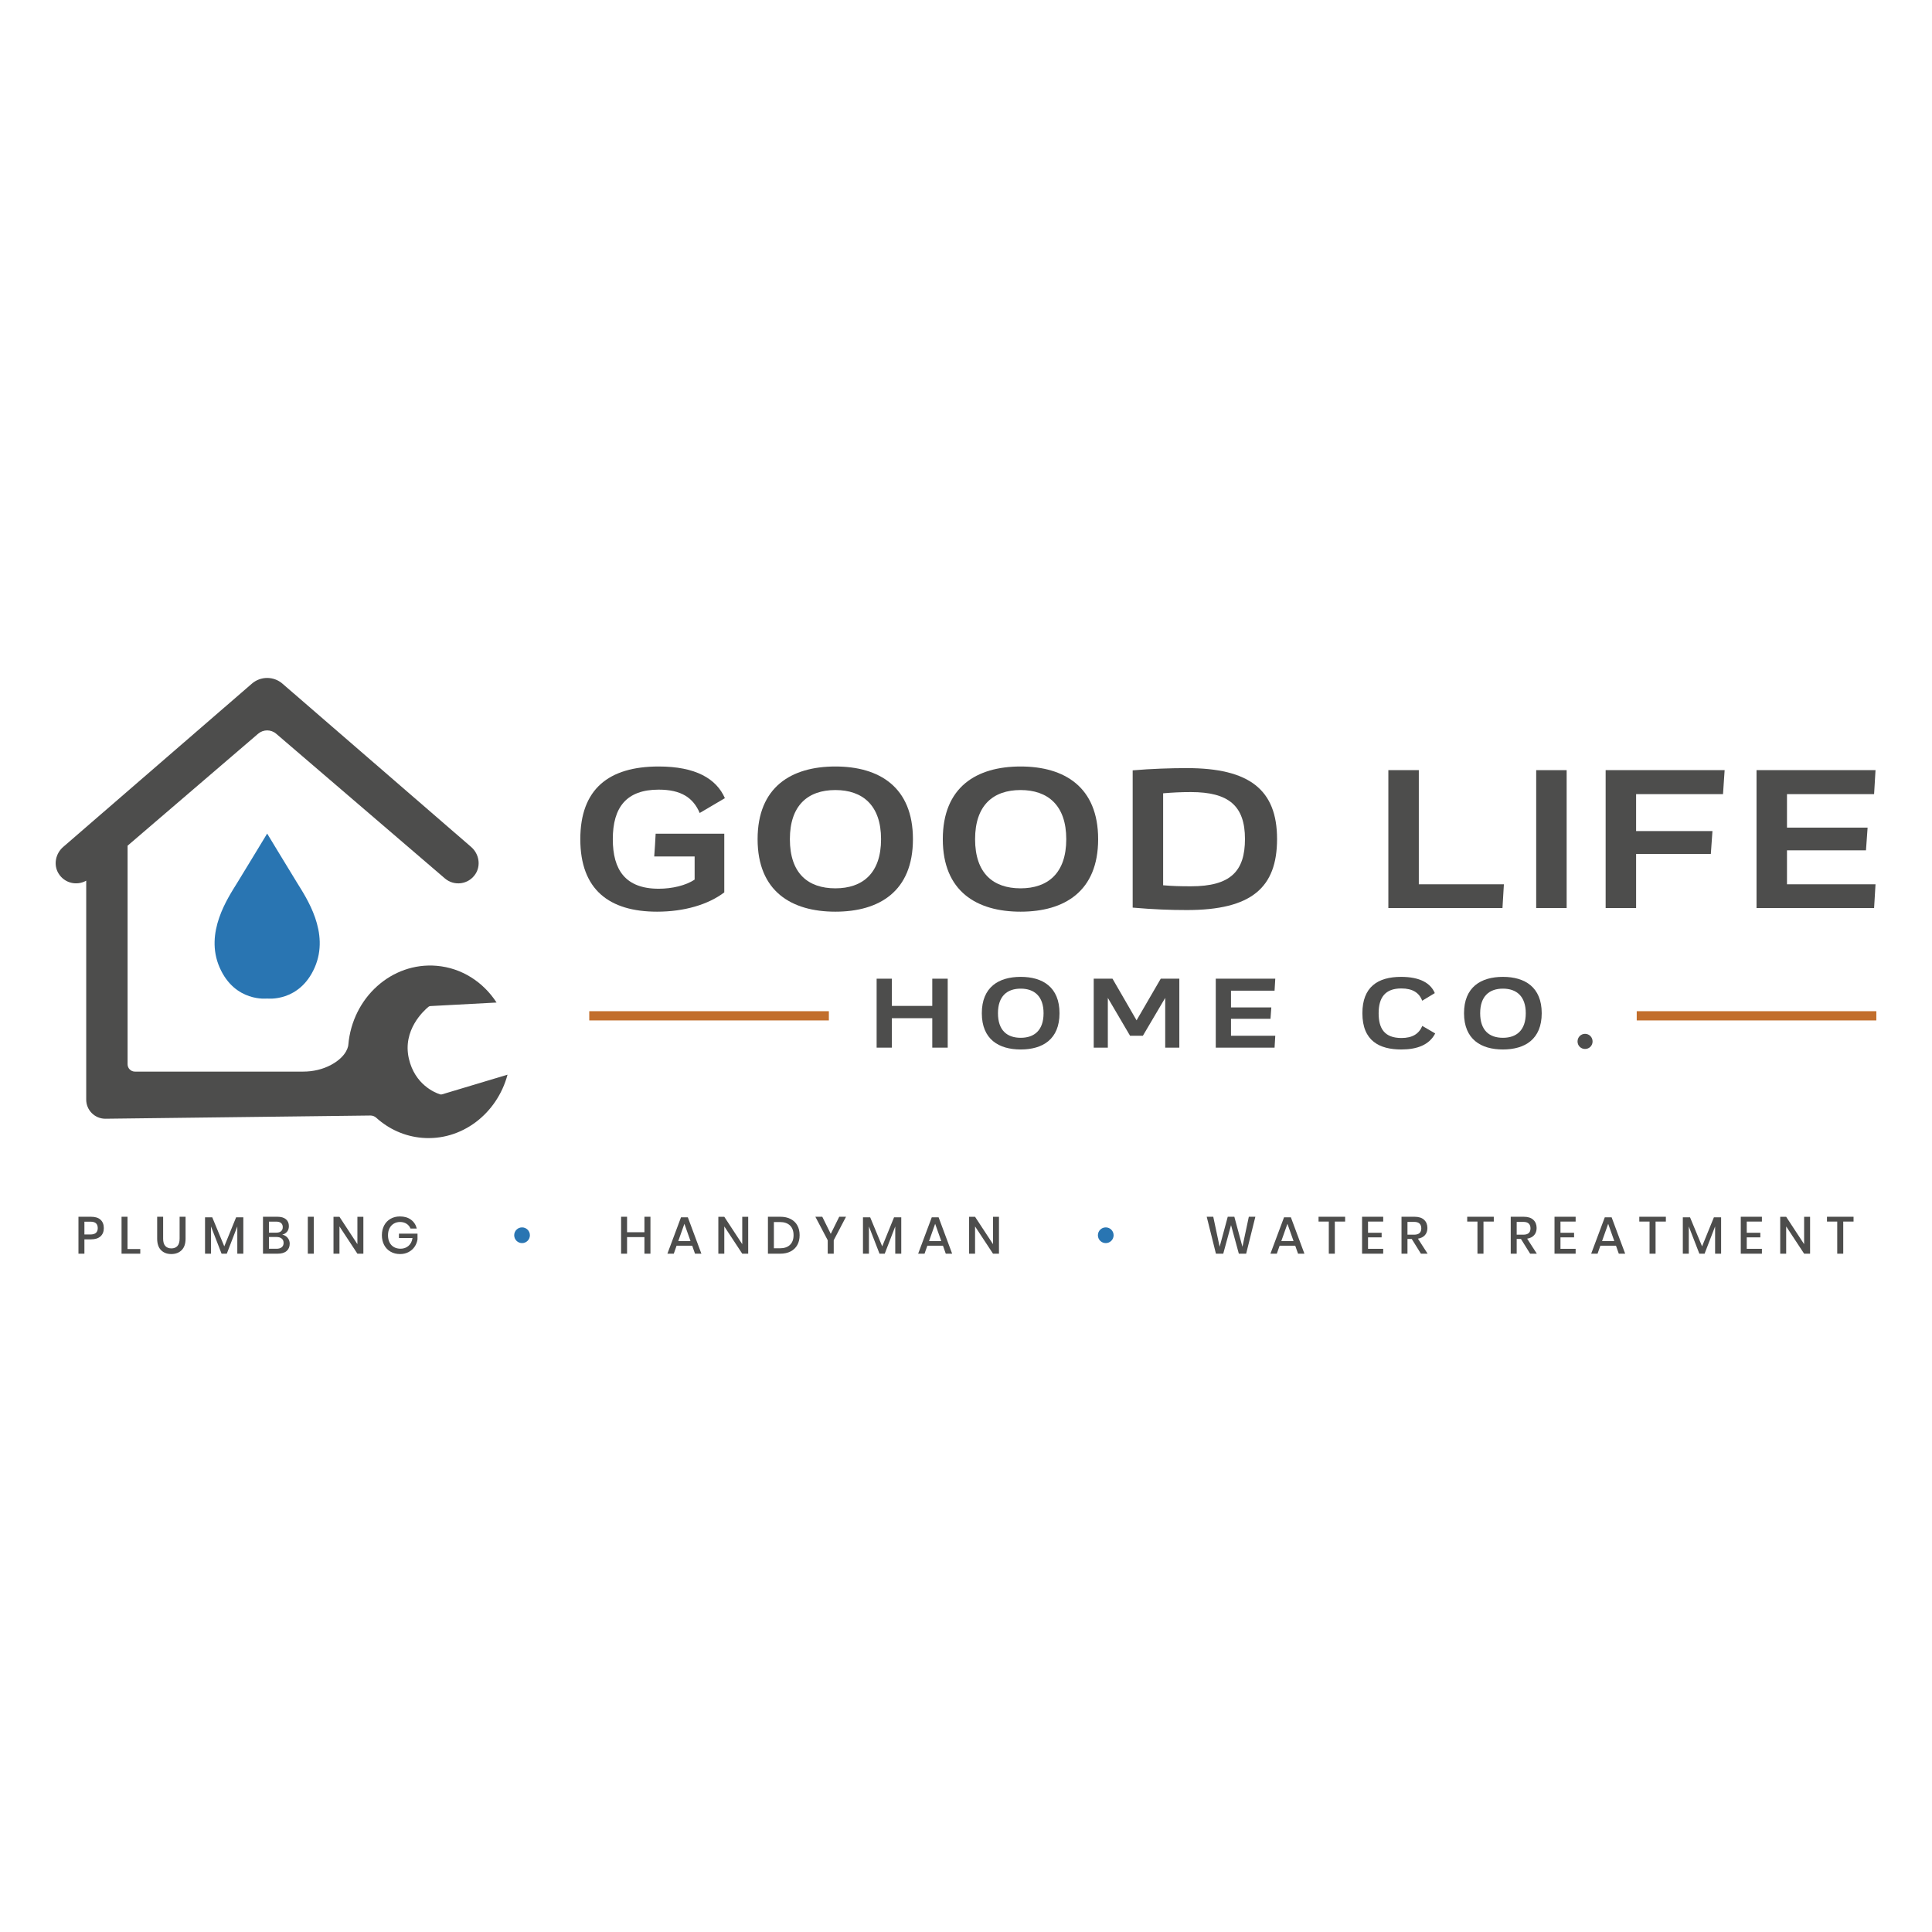
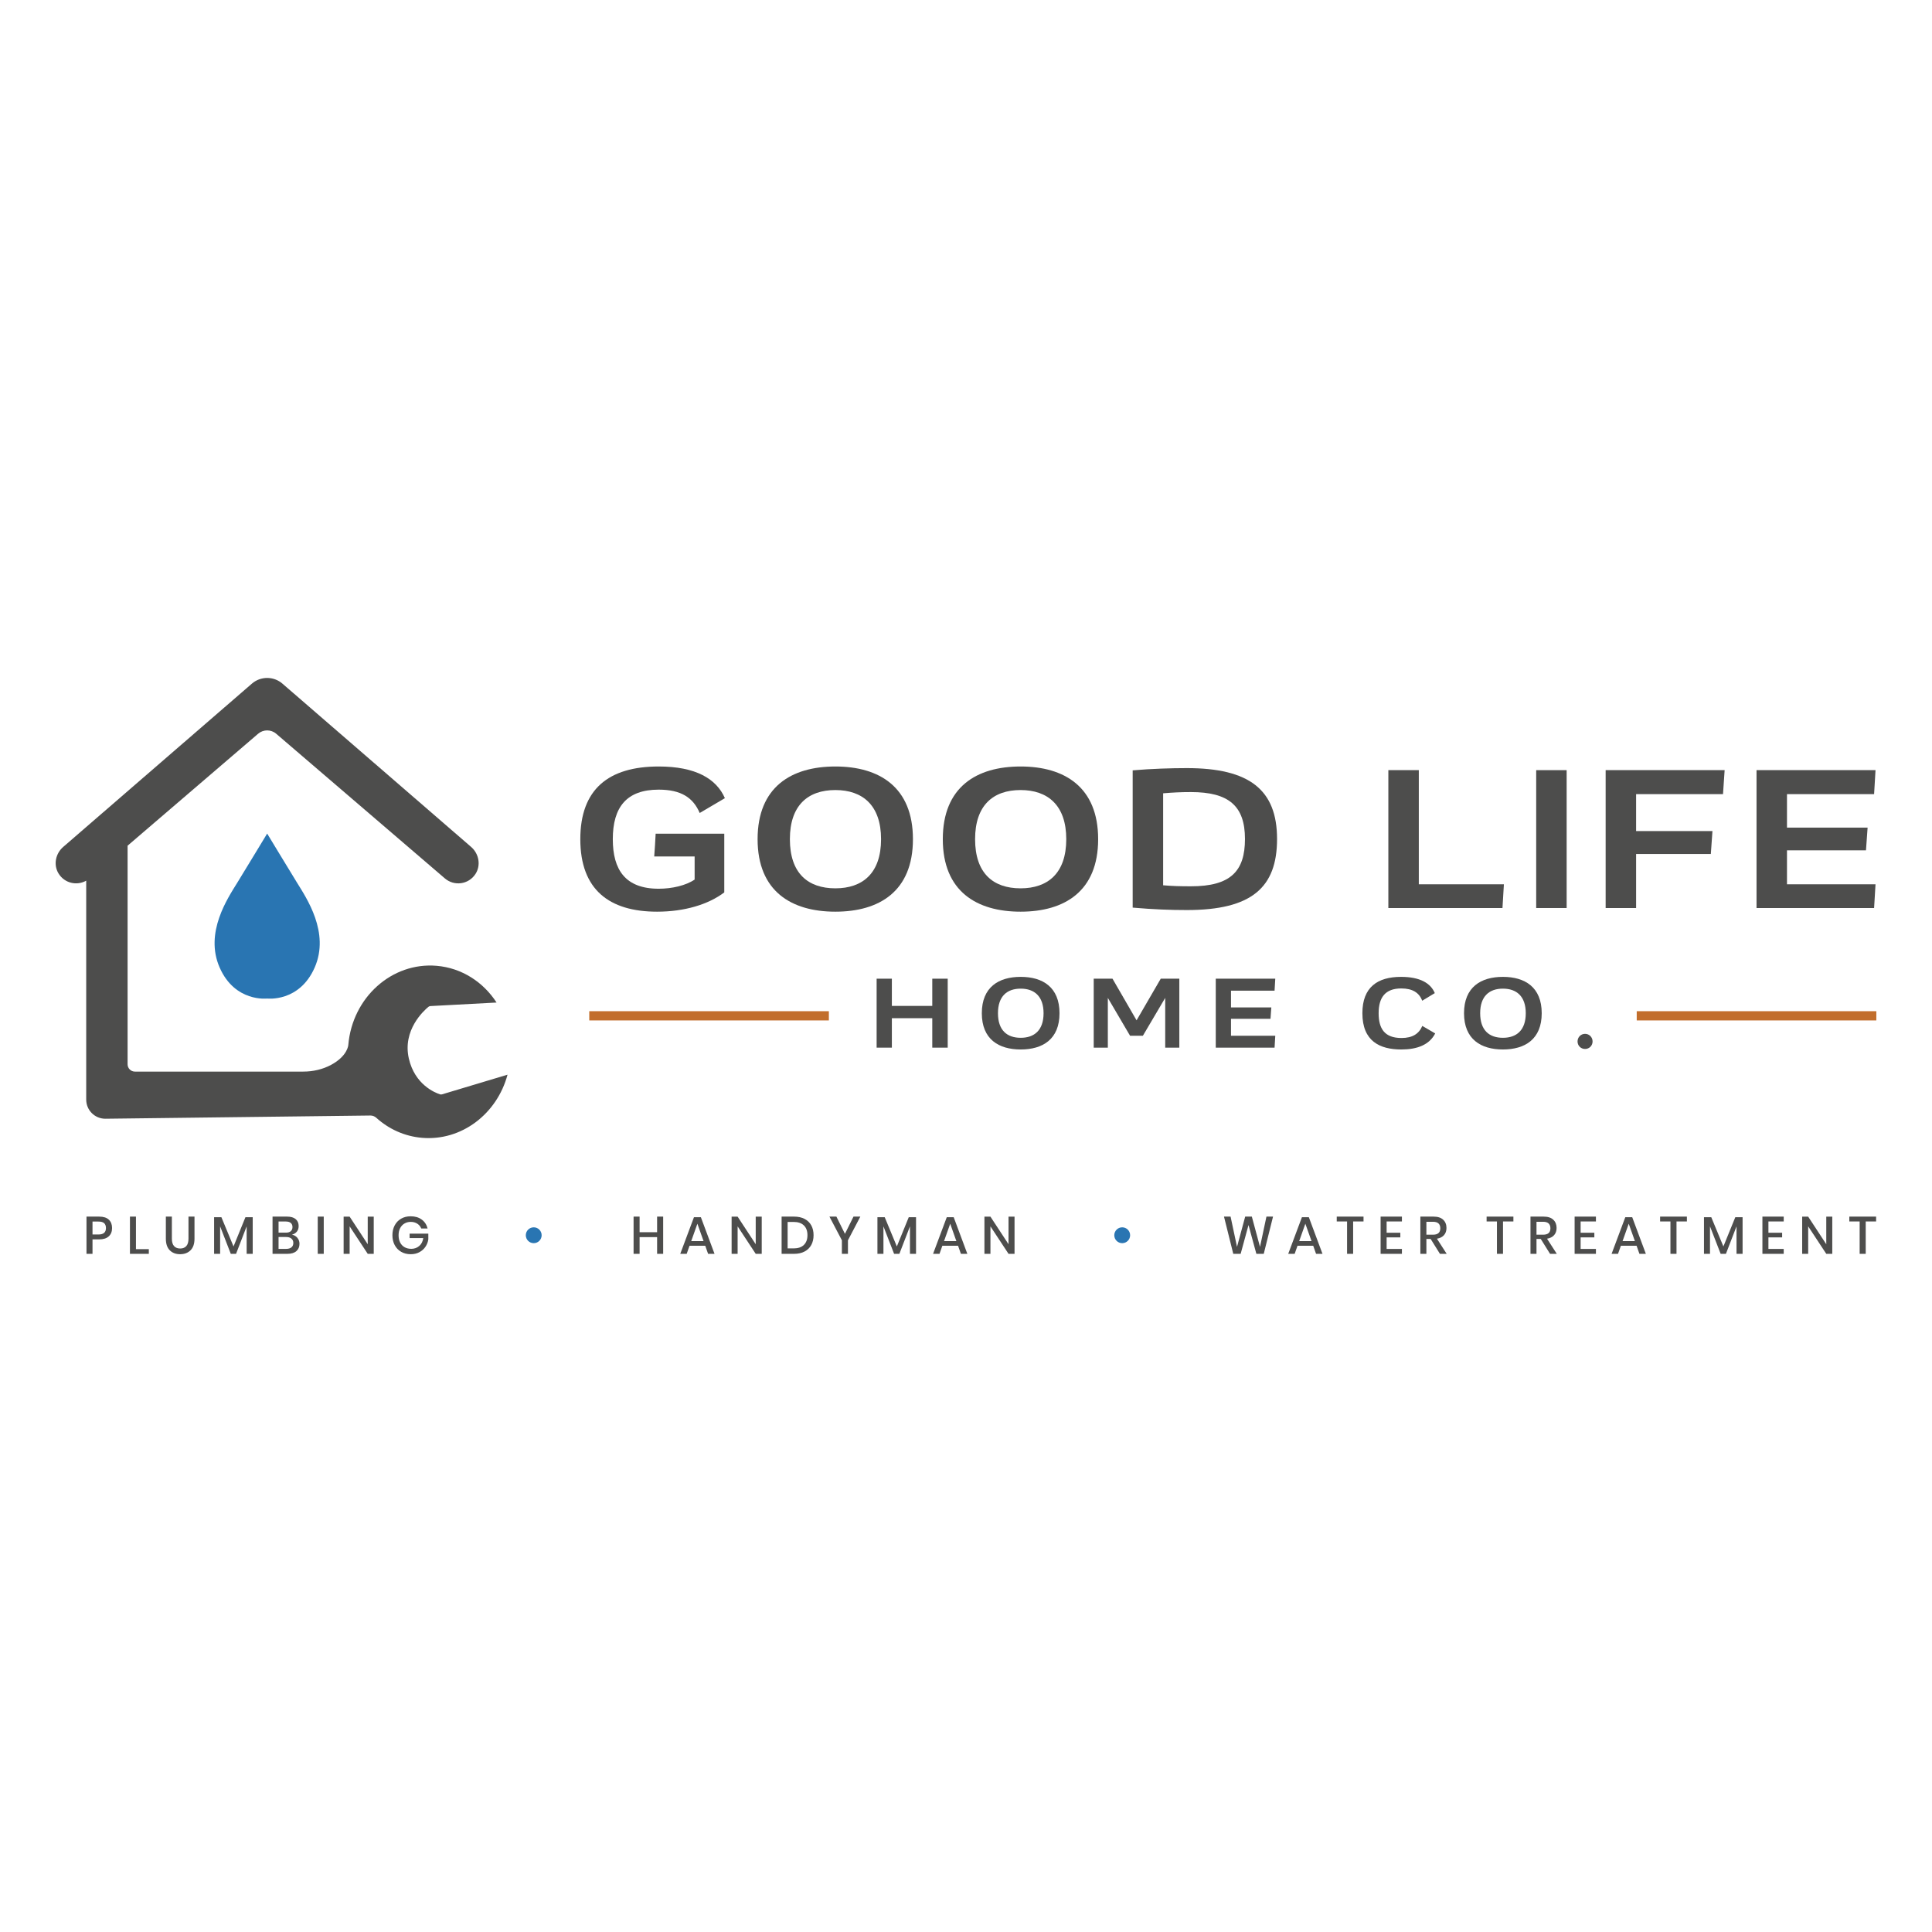
<svg xmlns="http://www.w3.org/2000/svg" id="_x31_" width="1200" height="1200" version="1.1" viewBox="0 0 1200 1200">
  <g>
    <path d="M184.481,548.236c-5.855-9.515-18.542-30.497-18.542-30.497,0,0-12.687,20.982-18.542,30.497-5.855,9.515-20.494,30.985-10.979,52.699,9.515,21.714,29.521,19.274,29.521,19.274,0,0,20.006,2.44,29.521-19.274,9.515-21.714-5.123-43.184-10.979-52.699Z" fill="#2975b2" />
    <path d="M274.543,679.72c-.412.124-.841.122-1.251-.01-3.008-.97-15.643-5.96-19.359-22.255-4.026-17.653,9.272-29.708,12.177-32.095.349-.287.771-.447,1.222-.471l41.09-2.193c-8.215-12.696-21.556-21.484-37.217-22.816-27.789-2.365-52.352,19.634-54.863,49.137,0,0-.287,6.739-10.572,12.324-5.334,2.896-11.371,4.247-17.44,4.247h-104.529c-2.515,0-4.554-2.039-4.554-4.554v-135.758l81.086-69.538c3.226-2.766,7.987-2.766,11.212,0l104.795,89.87c5.76,4.94,14.651,3.821,18.948-2.71,3.545-5.389,2.211-12.642-2.669-16.86-25.109-21.701-92.255-79.827-117.187-101.411-5.45-4.718-13.535-4.718-18.985,0-24.934,21.586-92.086,79.717-117.191,101.415-4.751,4.106-6.182,11.111-2.91,16.471,3.748,6.137,11.42,7.785,17.202,4.483v135.997c0,6.558,5.316,11.873,11.873,11.873l164.668-1.995c1.357-.016,2.648.514,3.656,1.424,7.705,6.952,17.471,11.497,28.368,12.425,24.569,2.091,46.604-14.869,53.119-39.215l-40.688,12.217Z" fill="#4d4d4c" />
    <g>
      <rect x="365.999" y="628.077" width="148.826" height="5.733" fill="#c26e2c" />
      <rect x="1016.601" y="628.077" width="148.825" height="5.733" fill="#c26e2c" />
    </g>
    <g>
      <path d="M434.603,504.964c-4.036-9.46-11.478-14.504-25.478-14.504-19.928,0-28.504,10.846-28.504,30.774,0,19.045,7.819,30.774,28.504,30.774,8.324,0,16.901-2.018,22.324-5.676v-14.378h-25.099c.126-.63.883-13.369.883-14.125h42.63v36.45c-9.964,7.567-24.847,11.982-41.747,11.982-29.639,0-47.675-13.622-47.675-45.027,0-31.026,17.532-45.153,48.684-45.153,22.955,0,35.819,7.567,41.117,19.675l-15.639,9.208Z" fill="#4d4d4c" />
      <path d="M518.863,476.081c27.242,0,48.179,12.739,48.179,45.153s-20.937,45.027-48.179,45.027-48.306-12.613-48.306-45.027,20.937-45.153,48.306-45.153ZM518.863,551.756c16.901,0,28.378-9.334,28.378-30.522,0-21.063-11.477-30.522-28.378-30.522-17.027,0-28.252,9.46-28.252,30.522,0,21.189,11.225,30.522,28.252,30.522Z" fill="#4d4d4c" />
      <path d="M633.899,476.081c27.242,0,48.179,12.739,48.179,45.153s-20.937,45.027-48.179,45.027-48.306-12.613-48.306-45.027,20.937-45.153,48.306-45.153ZM633.899,551.756c16.901,0,28.378-9.334,28.378-30.522,0-21.063-11.477-30.522-28.378-30.522-17.027,0-28.252,9.46-28.252,30.522,0,21.189,11.225,30.522,28.252,30.522Z" fill="#4d4d4c" />
      <path d="M703.527,478.477c11.604-1.009,23.964-1.388,33.675-1.388,38.72,0,55.999,13.37,55.999,44.018,0,30.143-15.765,44.144-55.999,44.144-10.342,0-20.432-.379-33.675-1.514v-85.26ZM722.447,492.73v57.134c5.928.505,10.72.631,17.279.631,24.595,0,33.549-9.333,33.549-29.387,0-20.559-10.09-29.135-33.549-29.135-6.432,0-11.099.252-17.279.757Z" fill="#4d4d4c" />
      <path d="M881.25,478.352v70.882h52.846l-.883,14.756h-70.882v-85.638h18.919Z" fill="#4d4d4c" />
      <path d="M973.076,478.352v85.638h-18.919v-85.638h18.919Z" fill="#4d4d4c" />
      <path d="M1071.203,478.352l-1.009,14.882h-53.981v22.955h47.423l-1.01,14.251h-46.413v33.549h-18.919v-85.638h73.909Z" fill="#4d4d4c" />
      <path d="M1164.037,563.99h-73.027v-85.638h73.909l-.883,14.882h-54.107v20.811h50.071l-1.009,14.126h-49.063v21.063h54.99l-.883,14.756Z" fill="#4d4d4c" />
    </g>
    <g>
      <path d="M553.951,607.884v16.904h25.104v-16.904h9.587v42.829h-9.587v-18.292h-25.104v18.292h-9.461v-42.829h9.461Z" fill="#4d4d4c" />
      <path d="M633.984,606.748c13.625,0,24.096,6.371,24.096,22.582s-10.47,22.518-24.096,22.518-24.158-6.308-24.158-22.518,10.471-22.582,24.158-22.582ZM633.984,644.594c8.453,0,14.193-4.668,14.193-15.264,0-10.534-5.74-15.265-14.193-15.265-8.515,0-14.129,4.731-14.129,15.265,0,10.596,5.614,15.264,14.129,15.264Z" fill="#4d4d4c" />
      <path d="M690.996,607.884l14.949,25.861,15.013-25.861h11.542v42.829h-8.767v-30.908l-13.877,23.528h-7.948l-13.814-23.528v30.908h-8.767v-42.829h11.668Z" fill="#4d4d4c" />
      <path d="M791.655,650.713h-36.521v-42.829h36.963l-.442,7.443h-27.059v10.408h25.041l-.504,7.064h-24.537v10.535h27.502l-.442,7.38Z" fill="#4d4d4c" />
      <path d="M891.429,641.882c-3.659,7.128-11.228,9.966-21.068,9.966-13.371,0-24.158-5.173-24.158-22.518,0-16.211,9.461-22.582,24.032-22.582,11.795,0,18.419,3.974,20.941,10.092l-7.821,4.731c-1.83-4.921-5.929-7.632-12.994-7.632-9.965,0-14.066,5.614-14.066,15.391,0,9.398,3.532,15.391,14.193,15.391,6.812,0,10.849-2.587,12.93-7.506l8.011,4.668Z" fill="#4d4d4c" />
      <path d="M933.491,606.748c13.625,0,24.096,6.371,24.096,22.582s-10.47,22.518-24.096,22.518-24.158-6.308-24.158-22.518,10.471-22.582,24.158-22.582ZM933.491,644.594c8.453,0,14.193-4.668,14.193-15.264,0-10.534-5.74-15.265-14.193-15.265-8.515,0-14.129,4.731-14.129,15.265,0,10.596,5.614,15.264,14.129,15.264Z" fill="#4d4d4c" />
      <path d="M984.51,642.134c2.649,0,4.668,2.144,4.668,4.731s-2.018,4.668-4.668,4.668-4.668-2.082-4.668-4.668,2.018-4.731,4.668-4.731Z" fill="#4d4d4c" />
    </g>
  </g>
-   <g>
+   <g transform="translate(9.500 0) translate(599.500 767.000) scale(1.008174) translate(-599.500 -767.000)">
    <g>
      <g>
        <path d="M52.429,769.783v8.902h-3.704v-22.937h7.798c2.643,0,4.629.628,5.962,1.884,1.332,1.257,1.998,2.979,1.998,5.166,0,2.166-.682,3.872-2.046,5.117-1.365,1.246-3.336,1.868-5.914,1.868h-4.094ZM60.714,762.798c0-1.3-.363-2.291-1.088-2.973-.726-.682-1.89-1.023-3.493-1.023h-3.704v7.96h3.704c3.054,0,4.581-1.321,4.581-3.964Z" fill="#4d4d4c" />
        <path d="M79.2,775.793h7.927v2.892h-11.631v-22.937h3.704v20.046Z" fill="#4d4d4c" />
        <path d="M101.325,755.748v13.613c0,2.036.45,3.553,1.348,4.548.899.997,2.16,1.495,3.785,1.495,1.603,0,2.854-.498,3.752-1.495.899-.996,1.348-2.512,1.348-4.548v-13.613h3.704v13.613c0,3.141-.812,5.518-2.437,7.131s-3.769,2.421-6.432,2.421c-2.644,0-4.766-.807-6.368-2.421-1.603-1.613-2.405-3.99-2.405-7.131v-13.613h3.704Z" fill="#4d4d4c" />
        <path d="M151.132,756.105v22.58h-3.736v-16.927l-6.53,16.927h-3.249l-6.563-16.927v16.927h-3.704v-22.58h4.484l7.473,18.032,7.342-18.032h4.484Z" fill="#4d4d4c" />
        <path d="M178.665,768.841c.856,1.04,1.283,2.253,1.283,3.638,0,1.906-.639,3.417-1.917,4.532-1.278,1.116-3.13,1.673-5.555,1.673h-9.13v-22.937h8.968c2.295,0,4.056.515,5.279,1.543s1.836,2.442,1.836,4.239c0,1.451-.379,2.627-1.137,3.526-.759.899-1.754,1.5-2.989,1.803,1.386.282,2.507.943,3.362,1.982ZM167.05,765.625h4.581c1.3,0,2.291-.303,2.973-.91.682-.606,1.024-1.451,1.024-2.535,0-1.06-.342-1.894-1.024-2.501s-1.717-.91-3.103-.91h-4.451v6.855ZM174.994,774.673c.768-.638,1.153-1.532,1.153-2.68s-.39-2.047-1.17-2.697c-.779-.649-1.873-.974-3.281-.974h-4.646v7.31h4.679c1.407,0,2.496-.319,3.265-.958Z" fill="#4d4d4c" />
        <path d="M194.894,755.748v22.937h-3.704v-22.937h3.704Z" fill="#4d4d4c" />
        <path d="M225.693,778.685h-3.704l-11.144-16.927v16.927h-3.704v-22.905h3.704l11.144,16.991v-16.991h3.704v22.905Z" fill="#4d4d4c" />
        <path d="M255.259,757.568c1.82,1.343,3.022,3.173,3.607,5.491h-3.899c-.498-1.236-1.316-2.22-2.453-2.957-1.137-.736-2.485-1.104-4.044-1.104-1.43,0-2.713.336-3.85,1.007-1.138.672-2.026,1.625-2.664,2.859-.639,1.235-.958,2.686-.958,4.353,0,1.754.325,3.261.974,4.516.65,1.257,1.565,2.215,2.745,2.876s2.55.99,4.111.99c1.906,0,3.541-.59,4.906-1.77s2.187-2.8,2.469-4.857h-8.414v-2.73h11.533v3.541c-.259,1.69-.86,3.222-1.803,4.598s-2.188,2.475-3.736,3.298c-1.549.823-3.319,1.235-5.312,1.235-2.231,0-4.203-.498-5.914-1.495-1.711-.996-3.033-2.377-3.963-4.142-.932-1.765-1.397-3.785-1.397-6.059s.465-4.294,1.397-6.059c.93-1.766,2.246-3.14,3.947-4.126,1.7-.985,3.666-1.478,5.897-1.478,2.729,0,5.004.672,6.822,2.015Z" fill="#4d4d4c" />
      </g>
      <g>
        <path d="M404.003,755.748v22.937h-3.736v-10.299h-10.787v10.299h-3.704v-22.937h3.704v9.616h10.787v-9.616h3.736Z" fill="#4d4d4c" />
        <path d="M429.93,773.714h-9.682l-1.754,4.971h-3.964l8.447-22.58h4.256l8.414,22.58h-3.963l-1.754-4.971ZM428.89,770.855l-3.802-10.721-3.801,10.721h7.603Z" fill="#4d4d4c" />
        <path d="M464.725,778.685h-3.704l-11.144-16.927v16.927h-3.704v-22.905h3.704l11.144,16.991v-16.991h3.704v22.905Z" fill="#4d4d4c" />
        <path d="M495.249,773.243c-.942,1.723-2.318,3.06-4.126,4.013-1.809.954-3.97,1.43-6.482,1.43h-7.668v-22.937h7.668c2.512,0,4.672.471,6.482,1.413,1.808.943,3.184,2.269,4.126,3.98.943,1.711,1.414,3.726,1.414,6.043s-.471,4.337-1.414,6.059ZM490.685,773.195c1.473-1.43,2.209-3.432,2.209-6.011s-.736-4.581-2.209-6.011c-1.473-1.43-3.585-2.144-6.335-2.144h-3.672v16.31h3.672c2.75,0,4.862-.715,6.335-2.144Z" fill="#4d4d4c" />
        <path d="M525.48,755.748l-7.635,14.587v8.35h-3.735v-8.35l-7.668-14.587h4.289l5.263,10.624,5.263-10.624h4.224Z" fill="#4d4d4c" />
        <path d="M559.79,756.105v22.58h-3.736v-16.927l-6.53,16.927h-3.249l-6.563-16.927v16.927h-3.704v-22.58h4.484l7.473,18.032,7.342-18.032h4.484Z" fill="#4d4d4c" />
        <path d="M585.683,773.714h-9.682l-1.754,4.971h-3.964l8.447-22.58h4.256l8.414,22.58h-3.963l-1.754-4.971ZM584.644,770.855l-3.802-10.721-3.801,10.721h7.603Z" fill="#4d4d4c" />
        <path d="M620.479,778.685h-3.704l-11.144-16.927v16.927h-3.704v-22.905h3.704l11.144,16.991v-16.991h3.704v22.905Z" fill="#4d4d4c" />
      </g>
      <g>
        <path d="M779.729,755.748l-5.718,22.937h-4.548l-4.841-17.74-4.84,17.74h-4.548l-5.718-22.937h4.061l3.963,18.649,5.036-18.649h4.094l5.035,18.649,3.964-18.649h4.061Z" fill="#4d4d4c" />
        <path d="M804.486,773.714h-9.682l-1.754,4.971h-3.964l8.447-22.58h4.256l8.414,22.58h-3.963l-1.754-4.971ZM803.446,770.855l-3.802-10.721-3.801,10.721h7.603Z" fill="#4d4d4c" />
        <path d="M835.481,755.748v2.989h-6.401v19.948h-3.736v-19.948h-6.368v-2.989h16.505Z" fill="#4d4d4c" />
        <path d="M849.71,758.737v6.953h8.447v2.858h-8.447v7.115h9.422v3.022h-13.126v-22.937h13.126v2.989h-9.422Z" fill="#4d4d4c" />
        <path d="M882.557,778.685l-5.718-9.162h-2.632v9.162h-3.704v-22.937h8.09c2.621,0,4.608.639,5.962,1.917,1.354,1.278,2.031,2.967,2.031,5.068,0,1.798-.503,3.271-1.511,4.419-1.007,1.149-2.464,1.885-4.369,2.21l6.01,9.324h-4.158ZM874.207,766.892h4.094c2.989,0,4.484-1.321,4.484-3.964,0-1.256-.363-2.236-1.089-2.94-.726-.704-1.857-1.055-3.395-1.055h-4.094v7.96Z" fill="#4d4d4c" />
        <path d="M927.815,755.748v2.989h-6.401v19.948h-3.736v-19.948h-6.368v-2.989h16.505Z" fill="#4d4d4c" />
        <path d="M950.394,778.685l-5.718-9.162h-2.632v9.162h-3.704v-22.937h8.09c2.621,0,4.608.639,5.962,1.917,1.354,1.278,2.031,2.967,2.031,5.068,0,1.798-.503,3.271-1.511,4.419-1.007,1.149-2.464,1.885-4.369,2.21l6.01,9.324h-4.158ZM942.044,766.892h4.094c2.989,0,4.484-1.321,4.484-3.964,0-1.256-.363-2.236-1.089-2.94-.726-.704-1.857-1.055-3.395-1.055h-4.094v7.96Z" fill="#4d4d4c" />
        <path d="M969.238,758.737v6.953h8.447v2.858h-8.447v7.115h9.422v3.022h-13.126v-22.937h13.126v2.989h-9.422Z" fill="#4d4d4c" />
        <path d="M1003.709,773.714h-9.682l-1.754,4.971h-3.964l8.447-22.58h4.256l8.414,22.58h-3.963l-1.754-4.971ZM1002.67,770.855l-3.802-10.721-3.801,10.721h7.603Z" fill="#4d4d4c" />
        <path d="M1034.704,755.748v2.989h-6.401v19.948h-3.736v-19.948h-6.368v-2.989h16.505Z" fill="#4d4d4c" />
        <path d="M1069.013,756.105v22.58h-3.736v-16.927l-6.53,16.927h-3.249l-6.563-16.927v16.927h-3.704v-22.58h4.484l7.473,18.032,7.342-18.032h4.484Z" fill="#4d4d4c" />
        <path d="M1084.931,758.737v6.953h8.447v2.858h-8.447v7.115h9.422v3.022h-13.126v-22.937h13.126v2.989h-9.422Z" fill="#4d4d4c" />
        <path d="M1124.276,778.685h-3.704l-11.144-16.927v16.927h-3.704v-22.905h3.704l11.144,16.991v-16.991h3.704v22.905Z" fill="#4d4d4c" />
        <path d="M1151.275,755.748v2.989h-6.401v19.948h-3.736v-19.948h-6.368v-2.989h16.505Z" fill="#4d4d4c" />
      </g>
    </g>
    <g>
      <circle cx="324.258" cy="767.233" r="4.88" fill="#2975b2" />
      <circle cx="686.806" cy="767.233" r="4.88" fill="#2975b2" />
    </g>
  </g>
</svg>
